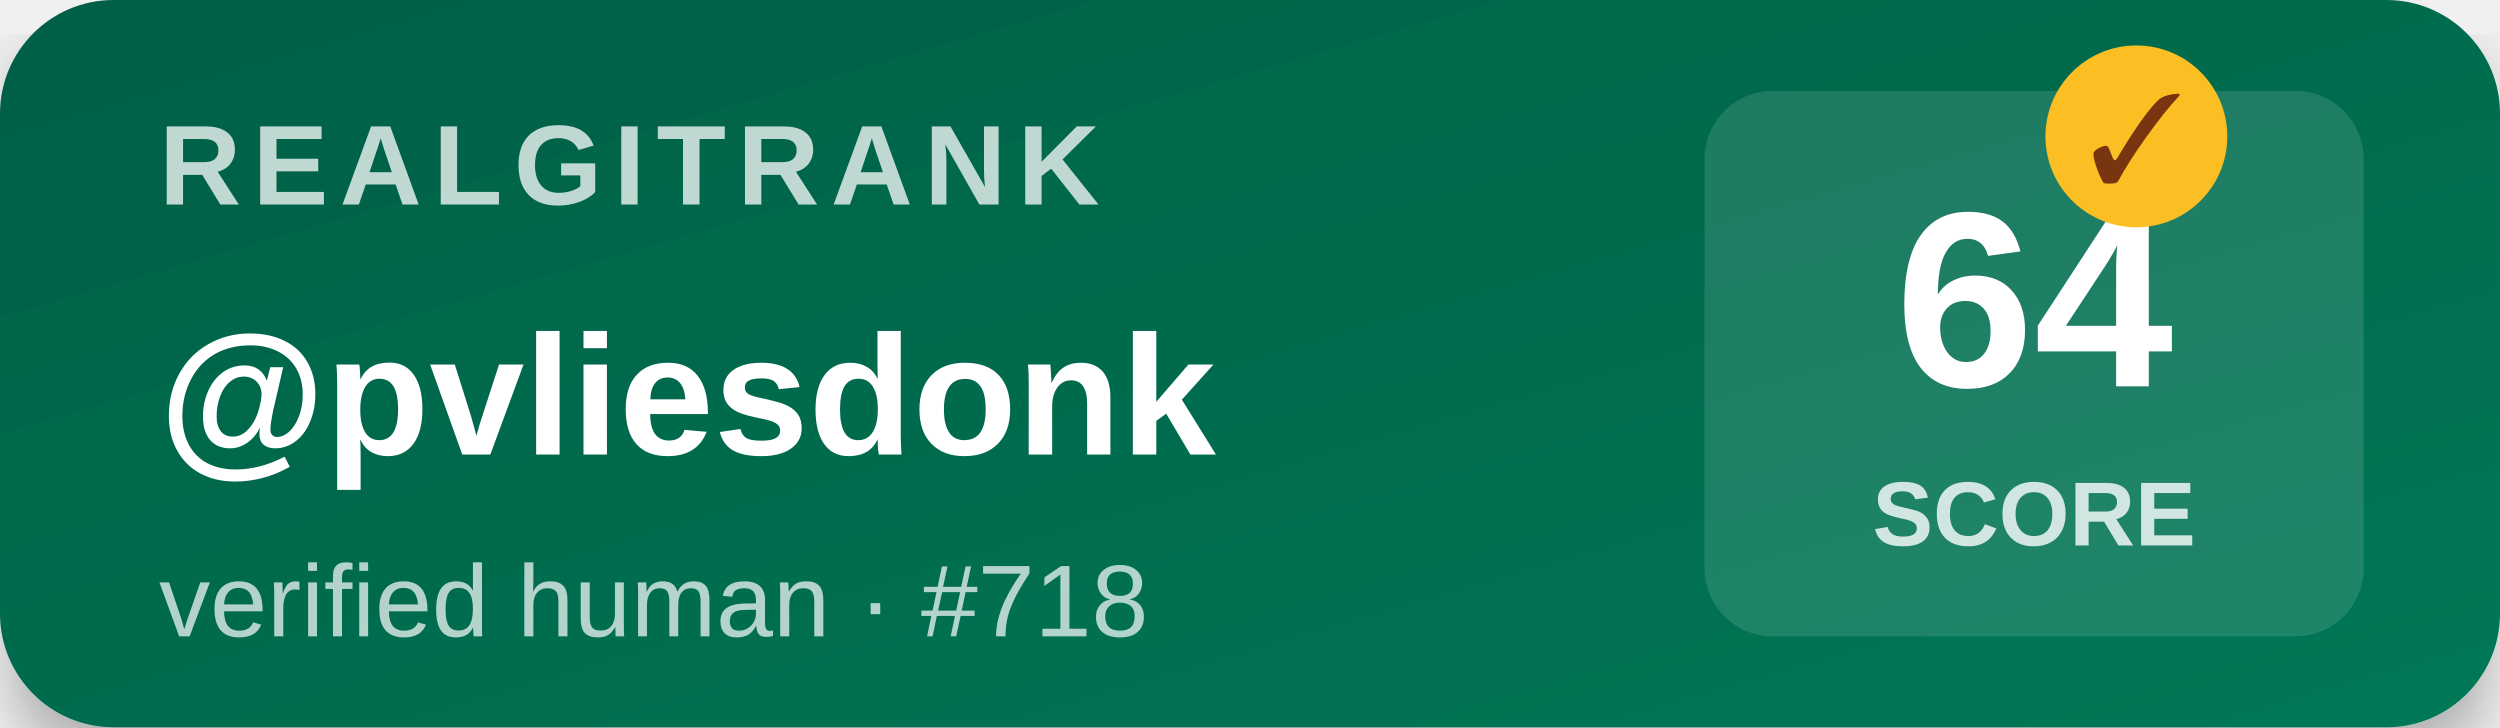
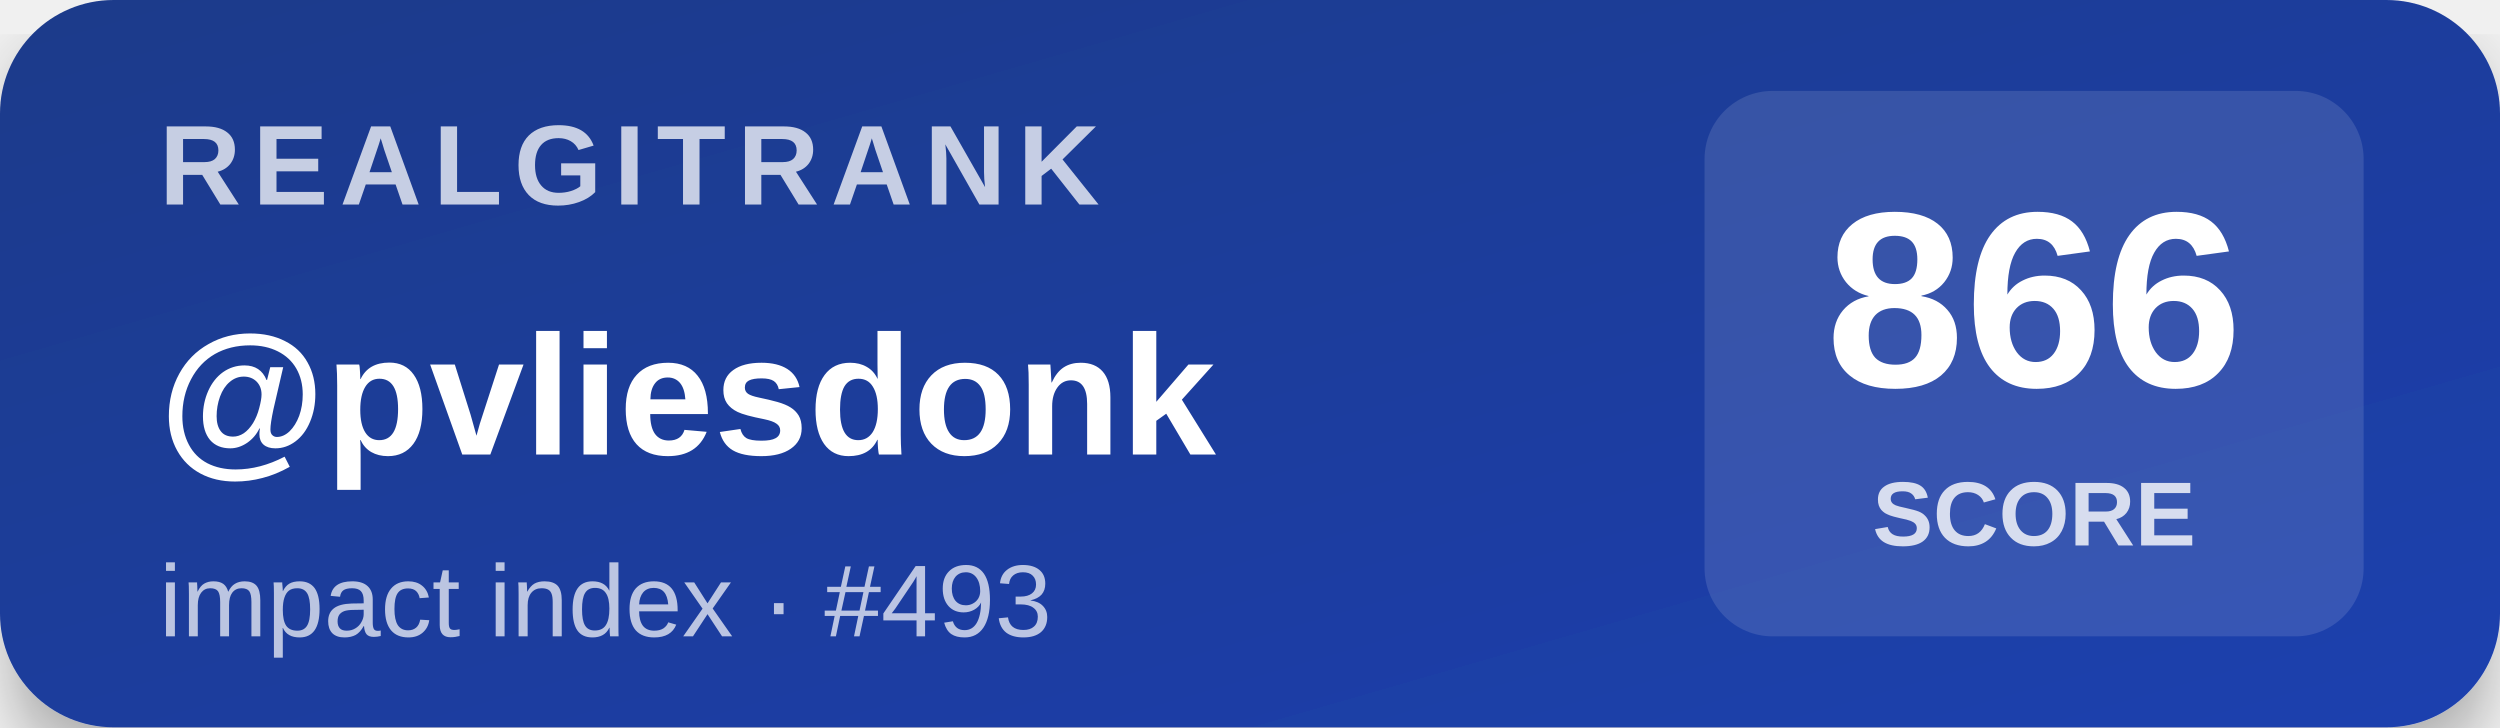
<svg xmlns="http://www.w3.org/2000/svg" width="220" height="64" viewBox="0 0 220 64">
  <defs>
    <linearGradient id="bg" x1="0" y1="0" x2="1" y2="1">
-       <stop offset="0%" stop-color="#065f46" />
-       <stop offset="100%" stop-color="#047857" />
+       <stop offset="0%" stop-color="#1e3a8a" />
+       <stop offset="100%" stop-color="#1e40af" />
    </linearGradient>
    <filter id="shadow">
      <feDropShadow dx="0" dy="3" stdDeviation="3" flood-opacity="0.3" />
    </filter>
  </defs>
  <rect width="220" height="64" rx="10" fill="url(#bg)" filter="url(#shadow)" />
  <text x="14" y="18" font-family="Segoe UI,Arial,sans-serif" font-size="10" font-weight="700" fill="#ffffff" opacity="0.75" letter-spacing="1">REALGITRANK</text>
  <text x="14" y="40" font-family="Segoe UI,Arial,sans-serif" font-size="15" font-weight="800" fill="#ffffff">@pvliesdonk</text>
-   <text x="14" y="56" font-family="Segoe UI,Arial,sans-serif" font-size="9" fill="#ffffff" opacity="0.7">verified human · #718</text>
+   <text x="14" y="56" font-family="Segoe UI,Arial,sans-serif" font-size="9" fill="#ffffff" opacity="0.7">impact index · #493</text>
  <rect x="150" y="8" width="58" height="48" rx="6" fill="#ffffff" opacity="0.12" />
-   <text x="179" y="34" text-anchor="middle" font-family="Segoe UI,Arial,sans-serif" font-size="22" font-weight="900" fill="#ffffff">64</text>
+   <text x="179" y="34" text-anchor="middle" font-family="Segoe UI,Arial,sans-serif" font-size="22" font-weight="900" fill="#ffffff">866</text>
  <text x="179" y="48" text-anchor="middle" font-family="Segoe UI,Arial,sans-serif" font-size="8" font-weight="600" fill="#ffffff" opacity="0.8">SCORE</text>
-   <g transform="translate(188,12)">
-     <circle r="8" fill="#fbbf24" />
-     <text y="4" text-anchor="middle" font-size="11" font-weight="900" fill="#78350f">✓</text>
-   </g>
</svg>
